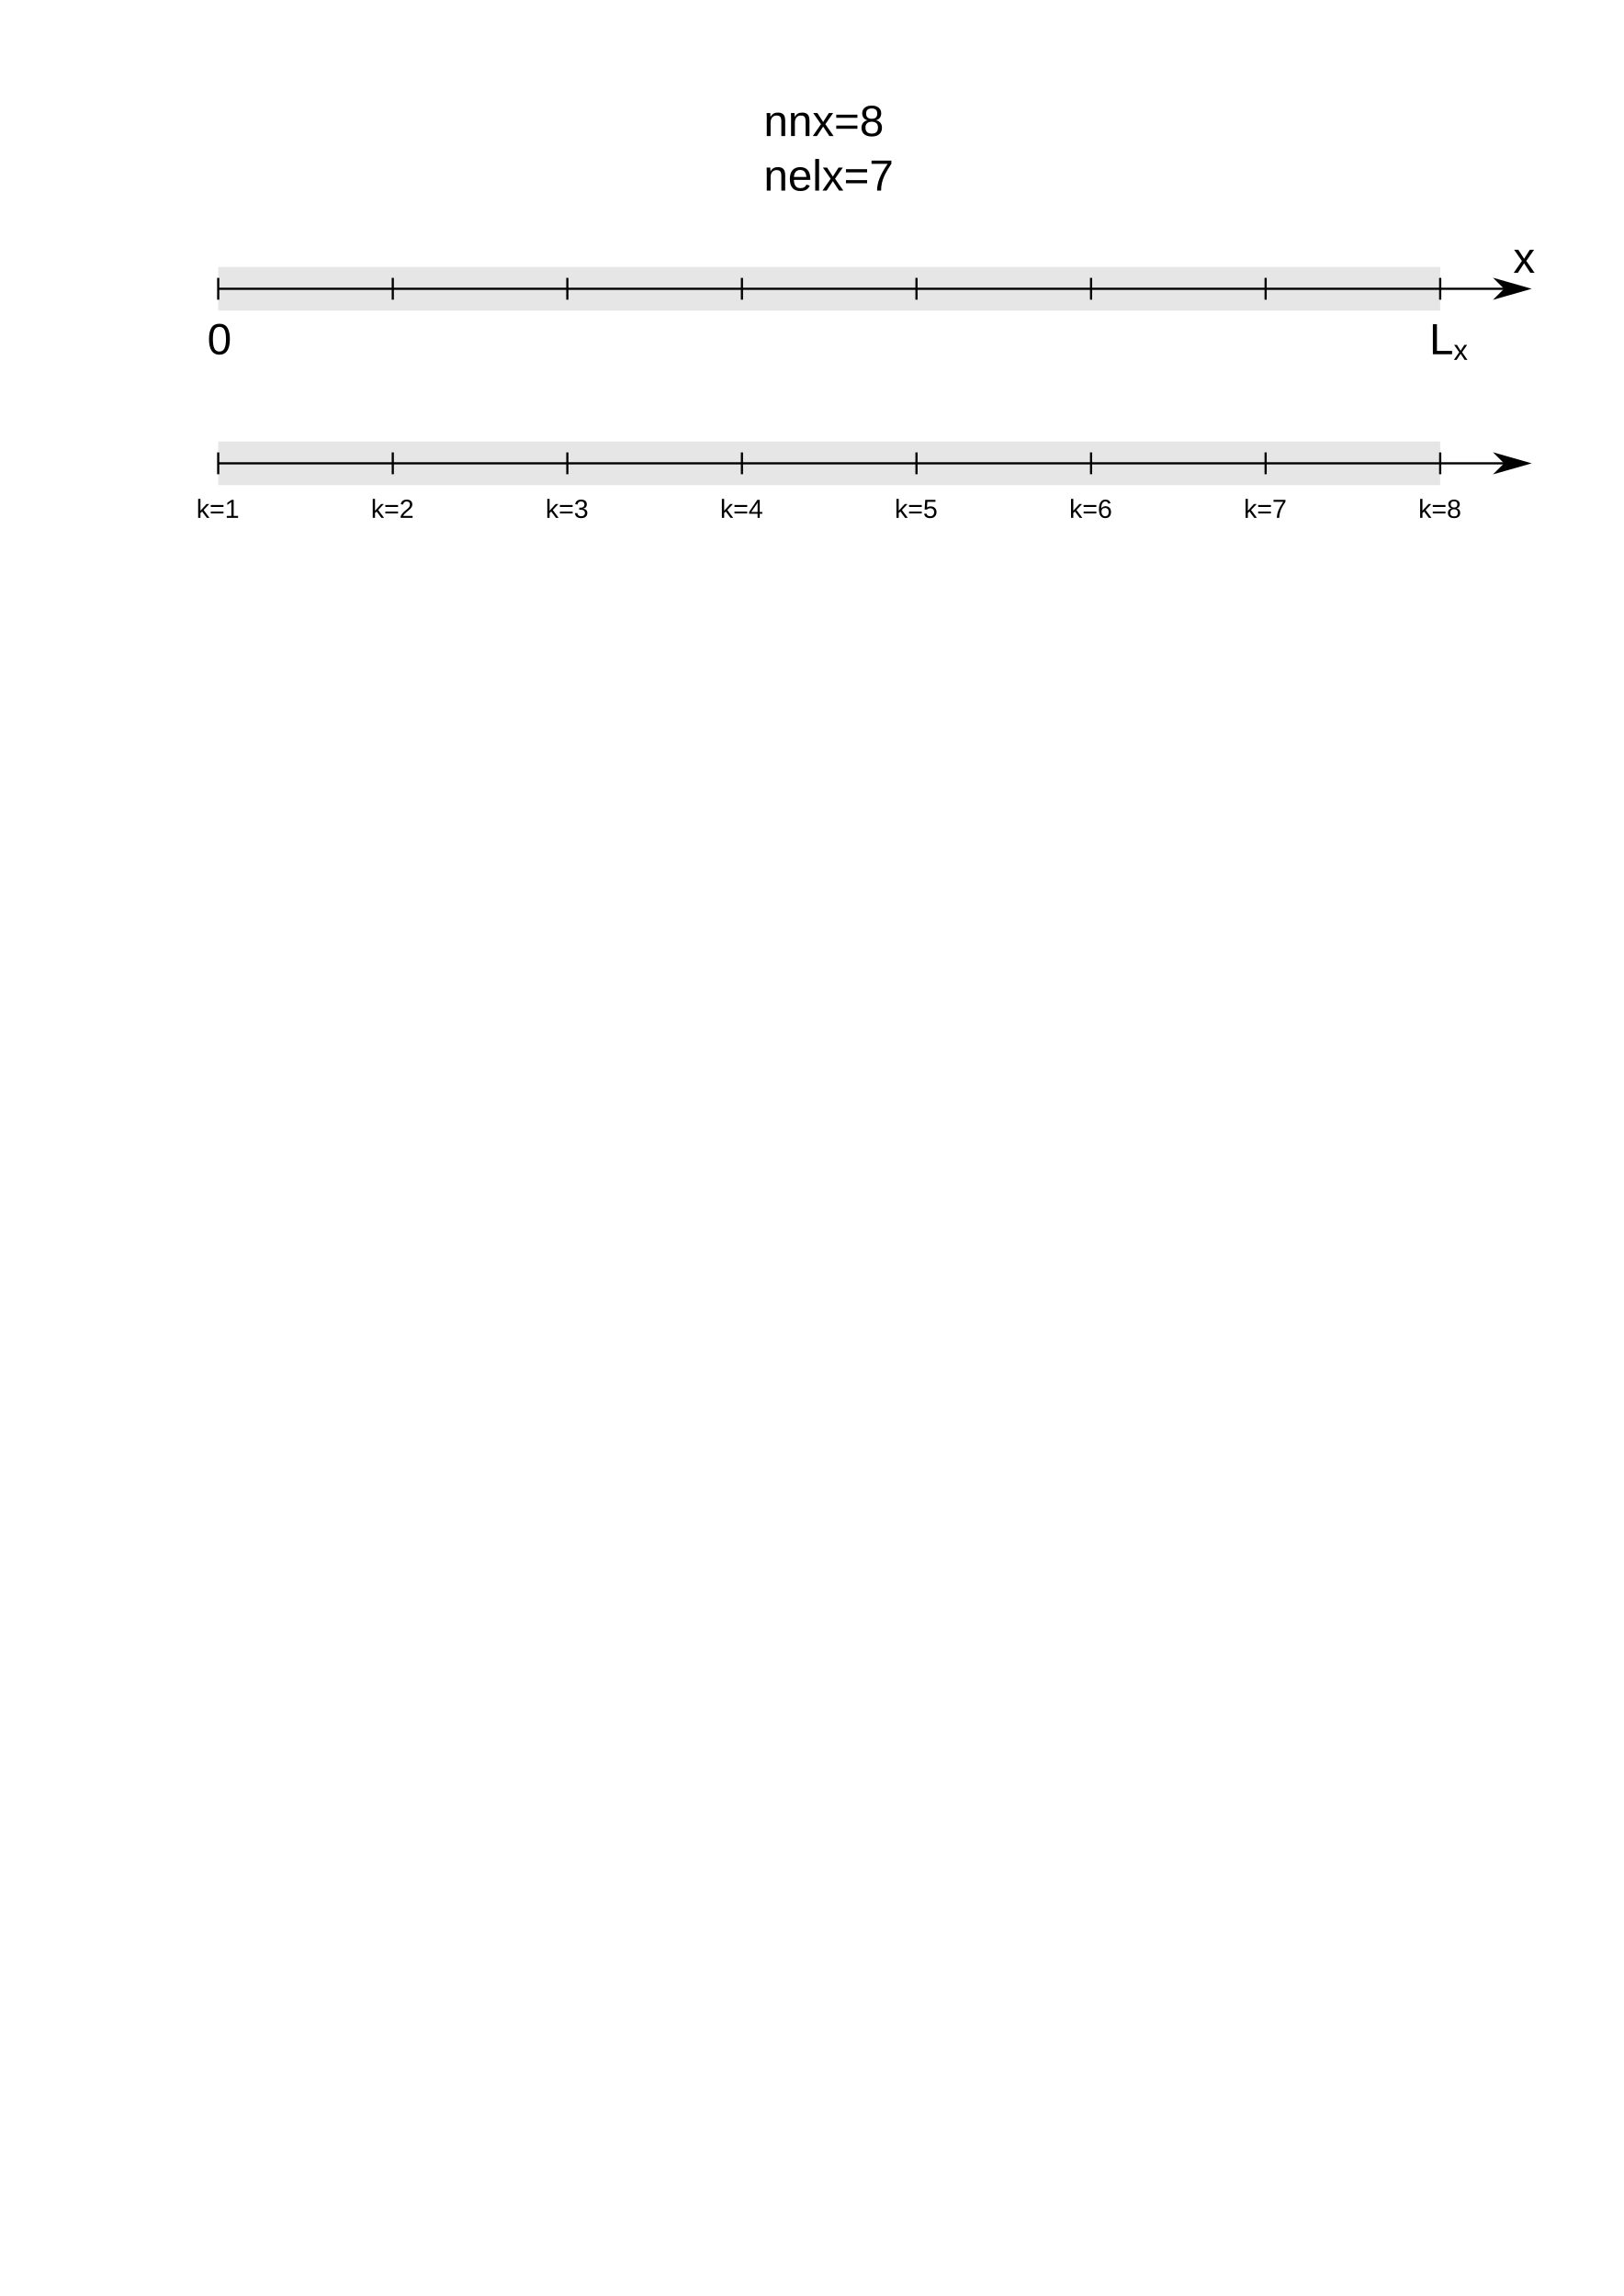
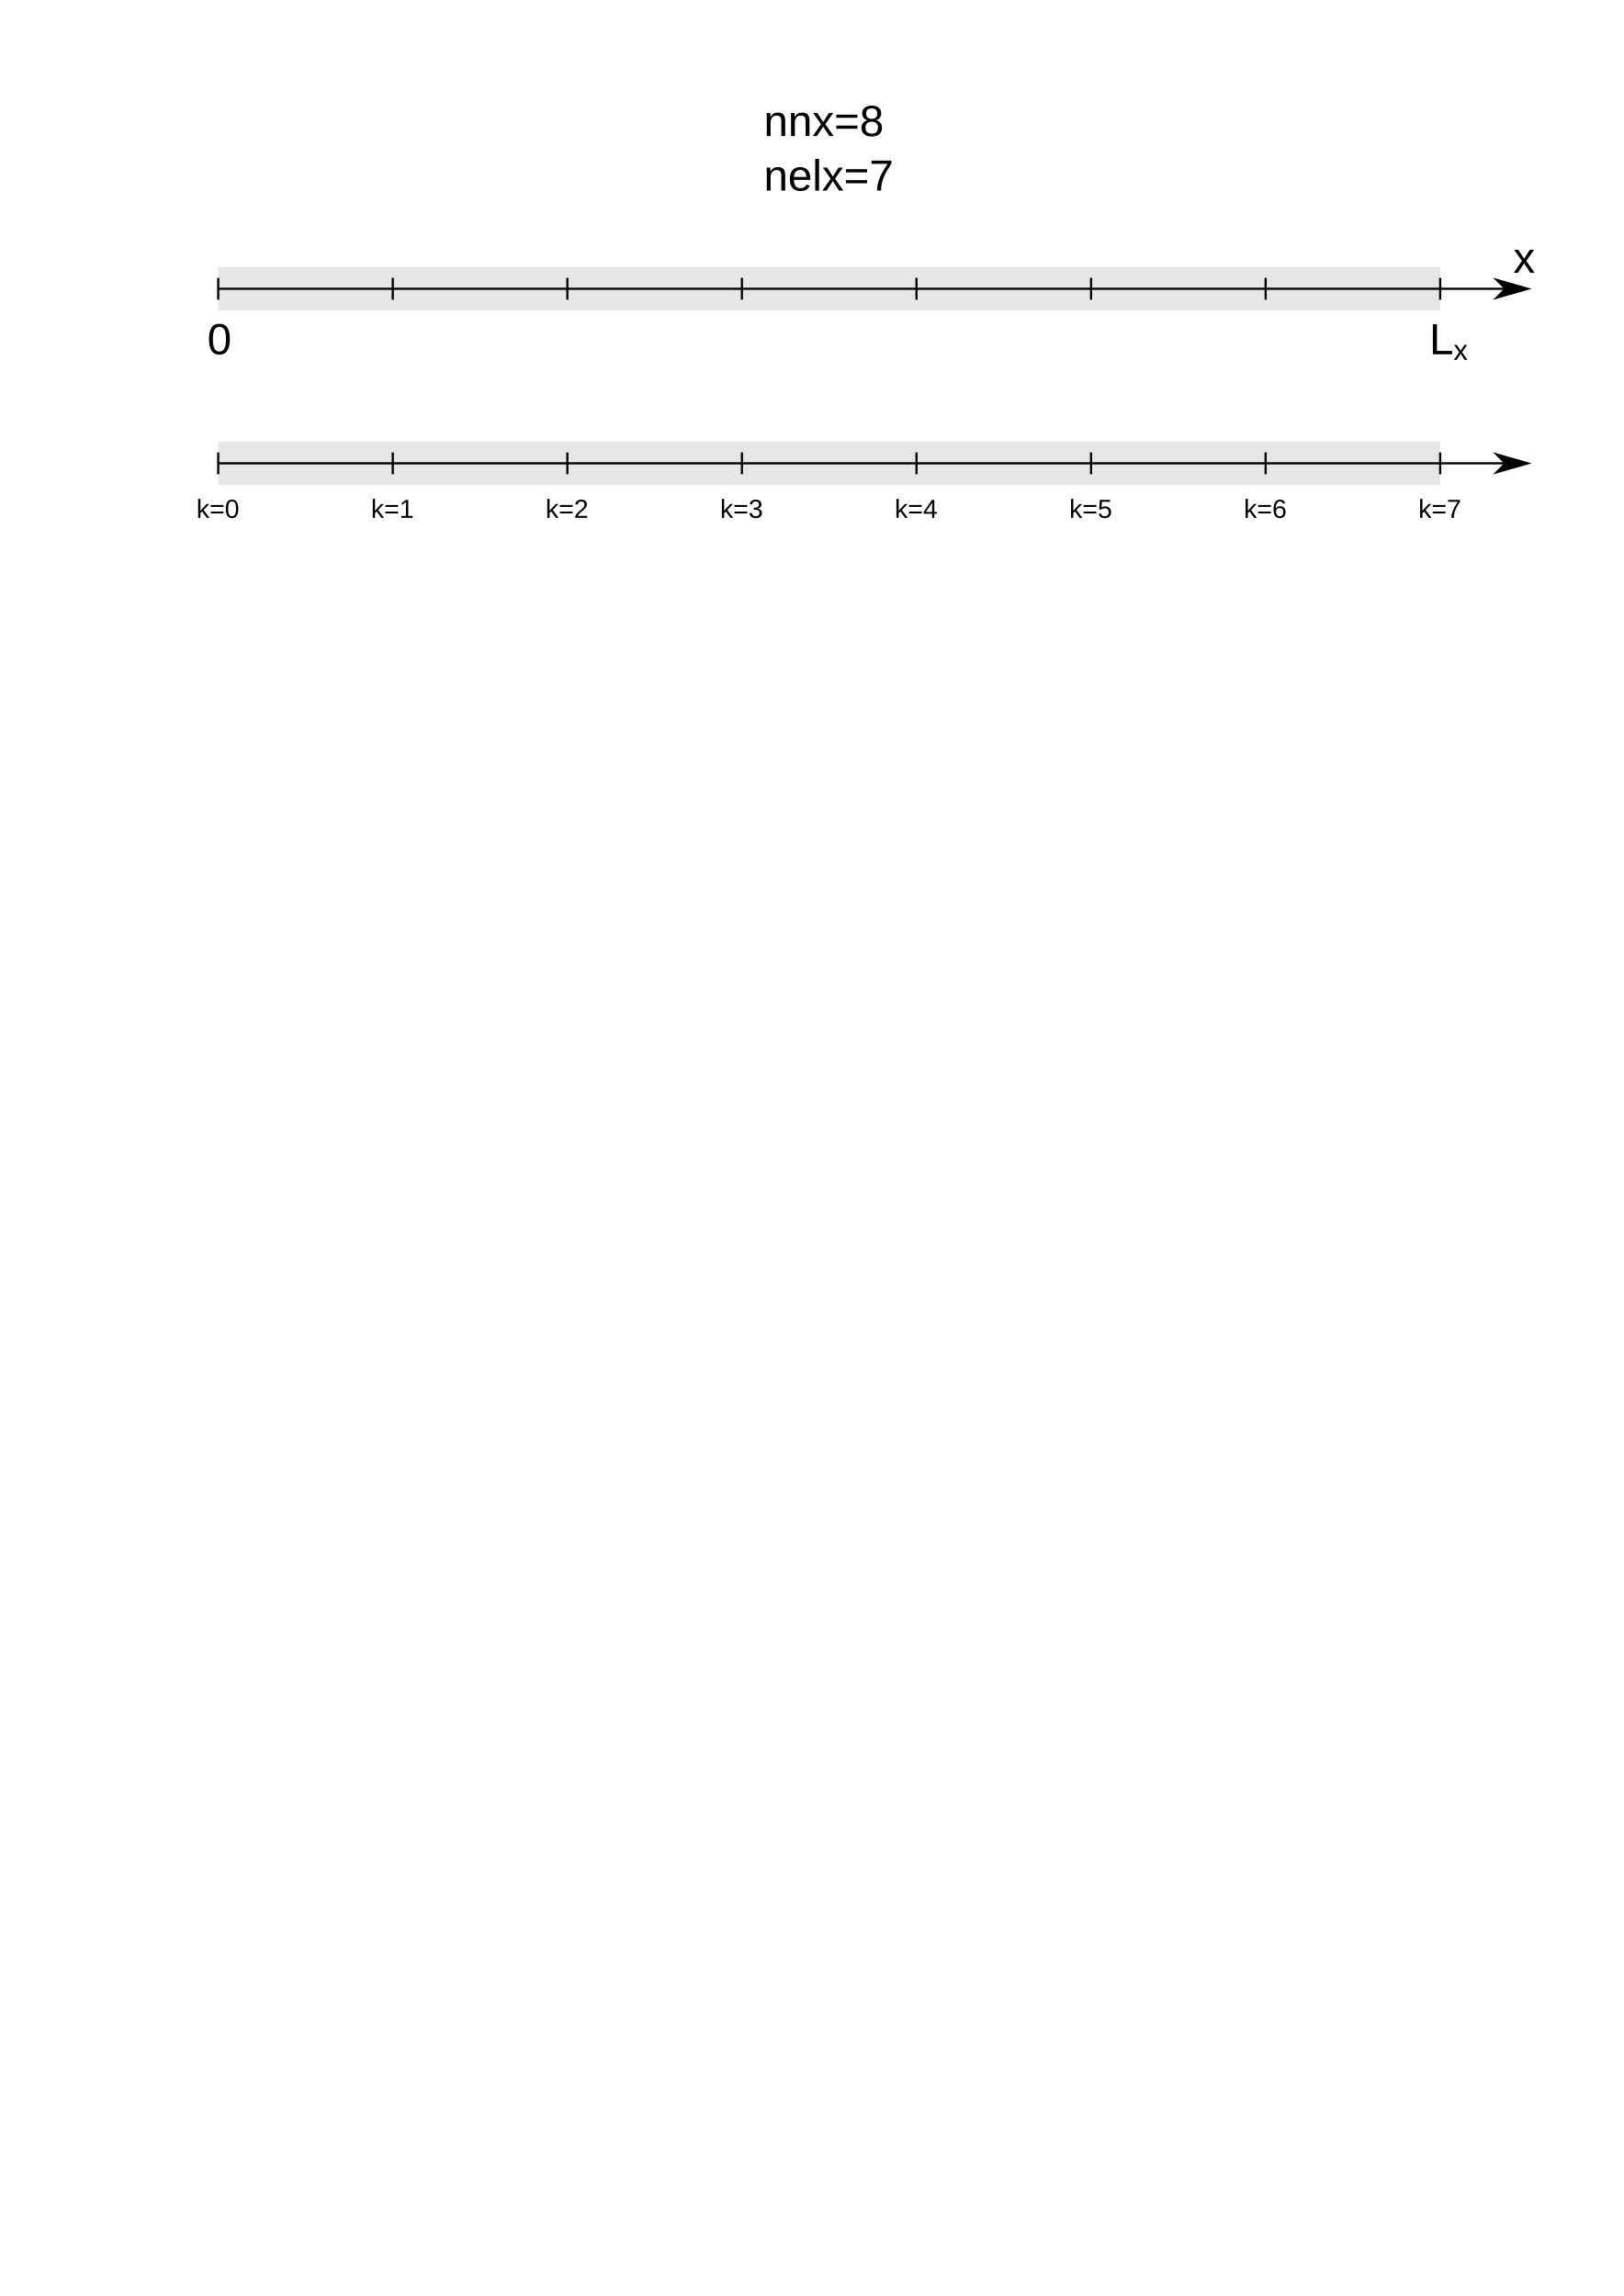
- <svg xmlns="http://www.w3.org/2000/svg" width="744.094" height="1052.362" id="svg2" version="1.1">
+ <svg xmlns="http://www.w3.org/2000/svg" width="793.701" height="1122.52" id="svg2" version="1.1" viewBox="0 0 744.094 1052.362">
  <defs id="defs4">
-     <marker orient="auto" refY="0.0" refX="0.0" id="Arrow1Lend" style="overflow:visible;">
-       <path id="path3812" d="M 0.0,0.0 L 5.0,-5.0 L -12.5,0.0 L 5.0,5.0 L 0.0,0.0 z " style="fill-rule:evenodd;stroke:#000000;stroke-width:1.0pt;marker-start:none;" transform="scale(0.8) rotate(180) translate(12.5,0)" />
+     <marker orient="auto" refY="0" refX="0" id="Arrow1Lend" style="overflow:visible">
+       <path id="path3812" d="M 0,0 5,-5 -12.5,0 5,5 Z" style="fill-rule:evenodd;stroke:#000000;stroke-width:1pt;marker-start:none" transform="matrix(-0.8,0,0,-0.8,-10,0)" />
    </marker>
  </defs>
  <g id="layer1">
    <rect style="opacity:1;fill:#e6e6e6;fill-opacity:1;stroke:none" id="rect2991" width="560" height="20" x="100" y="122.362" />
-     <path style="fill:none;stroke:#000000;stroke-width:1px;stroke-linecap:butt;stroke-linejoin:miter;stroke-opacity:1;marker-end:url(#Arrow1Lend)" d="m 100,132.362 600,0" id="path2987" />
-     <path style="fill:none;stroke:#000000;stroke-width:1px;stroke-linecap:butt;stroke-linejoin:miter;stroke-opacity:1" d="m 100,127.362 0,10" id="path2989" />
-     <path style="fill:none;stroke:#000000;stroke-width:1px;stroke-linecap:butt;stroke-linejoin:miter;stroke-opacity:1" d="m 660,127.362 0,10" id="path3005" />
-     <path style="fill:none;stroke:#000000;stroke-width:1px;stroke-linecap:butt;stroke-linejoin:miter;stroke-opacity:1" d="m 580,127.362 0,10" id="path3007" />
-     <path style="fill:none;stroke:#000000;stroke-width:1px;stroke-linecap:butt;stroke-linejoin:miter;stroke-opacity:1" d="m 500,127.362 0,10" id="path3009" />
-     <path style="fill:none;stroke:#000000;stroke-width:1px;stroke-linecap:butt;stroke-linejoin:miter;stroke-opacity:1" d="m 420,127.362 0,10" id="path3011" />
-     <path style="fill:none;stroke:#000000;stroke-width:1px;stroke-linecap:butt;stroke-linejoin:miter;stroke-opacity:1" d="m 340,127.362 0,10" id="path3013" />
-     <path style="fill:none;stroke:#000000;stroke-width:1px;stroke-linecap:butt;stroke-linejoin:miter;stroke-opacity:1" d="m 260,127.362 0,10" id="path3015" />
-     <path style="fill:none;stroke:#000000;stroke-width:1px;stroke-linecap:butt;stroke-linejoin:miter;stroke-opacity:1" d="m 180,127.362 0,10" id="path3017" />
-     <text xml:space="preserve" style="font-size:20px;font-style:normal;font-variant:normal;font-weight:normal;font-stretch:normal;text-align:start;line-height:125%;letter-spacing:0px;word-spacing:0px;writing-mode:lr-tb;text-anchor:start;fill:#000000;fill-opacity:1;stroke:none;font-family:Arial;-inkscape-font-specification:Arial" x="693.47" y="125.042" id="text4250">
-       <tspan id="tspan4252" x="693.47" y="125.042">x</tspan>
+     <path style="fill:none;stroke:#000000;stroke-width:1px;stroke-linecap:butt;stroke-linejoin:miter;stroke-opacity:1;marker-end:url(#Arrow1Lend)" d="M 100,132.362 H 700" id="path2987" />
+     <path style="fill:none;stroke:#000000;stroke-width:1px;stroke-linecap:butt;stroke-linejoin:miter;stroke-opacity:1" d="m 100,127.362 v 10" id="path2989" />
+     <path style="fill:none;stroke:#000000;stroke-width:1px;stroke-linecap:butt;stroke-linejoin:miter;stroke-opacity:1" d="m 660,127.362 v 10" id="path3005" />
+     <path style="fill:none;stroke:#000000;stroke-width:1px;stroke-linecap:butt;stroke-linejoin:miter;stroke-opacity:1" d="m 580,127.362 v 10" id="path3007" />
+     <path style="fill:none;stroke:#000000;stroke-width:1px;stroke-linecap:butt;stroke-linejoin:miter;stroke-opacity:1" d="m 500,127.362 v 10" id="path3009" />
+     <path style="fill:none;stroke:#000000;stroke-width:1px;stroke-linecap:butt;stroke-linejoin:miter;stroke-opacity:1" d="m 420,127.362 v 10" id="path3011" />
+     <path style="fill:none;stroke:#000000;stroke-width:1px;stroke-linecap:butt;stroke-linejoin:miter;stroke-opacity:1" d="m 340,127.362 v 10" id="path3013" />
+     <path style="fill:none;stroke:#000000;stroke-width:1px;stroke-linecap:butt;stroke-linejoin:miter;stroke-opacity:1" d="m 260,127.362 v 10" id="path3015" />
+     <path style="fill:none;stroke:#000000;stroke-width:1px;stroke-linecap:butt;stroke-linejoin:miter;stroke-opacity:1" d="m 180,127.362 v 10" id="path3017" />
+     <text xml:space="preserve" style="font-style:normal;font-variant:normal;font-weight:normal;font-stretch:normal;line-height:0%;font-family:Arial;-inkscape-font-specification:Arial;text-align:start;letter-spacing:0px;word-spacing:0px;writing-mode:lr-tb;text-anchor:start;fill:#000000;fill-opacity:1;stroke:none" x="693.47" y="125.042" id="text4250">
+       <tspan id="tspan4252" x="693.47" y="125.042" style="font-size:20px;line-height:1.25">x</tspan>
    </text>
-     <text xml:space="preserve" style="font-size:20px;font-style:normal;font-variant:normal;font-weight:normal;font-stretch:normal;text-align:start;line-height:125%;letter-spacing:0px;word-spacing:0px;writing-mode:lr-tb;text-anchor:start;fill:#000000;fill-opacity:1;stroke:none;font-family:Arial;-inkscape-font-specification:Arial" x="95" y="162.362" id="text4254">
-       <tspan id="tspan4256" x="95" y="162.362">0</tspan>
+     <text xml:space="preserve" style="font-style:normal;font-variant:normal;font-weight:normal;font-stretch:normal;line-height:0%;font-family:Arial;-inkscape-font-specification:Arial;text-align:start;letter-spacing:0px;word-spacing:0px;writing-mode:lr-tb;text-anchor:start;fill:#000000;fill-opacity:1;stroke:none" x="95" y="162.362" id="text4254">
+       <tspan id="tspan4256" x="95" y="162.362" style="font-size:20px;line-height:1.25">0</tspan>
    </text>
-     <text xml:space="preserve" style="font-size:20px;font-style:normal;font-variant:normal;font-weight:normal;font-stretch:normal;text-align:start;line-height:125%;letter-spacing:0px;word-spacing:0px;writing-mode:lr-tb;text-anchor:start;fill:#000000;fill-opacity:1;stroke:none;font-family:Arial;-inkscape-font-specification:Arial" x="655" y="162.362" id="text4258">
-       <tspan id="tspan4260" x="655" y="162.362">L<tspan style="font-size:65.001%;baseline-shift:sub" id="tspan4262">x</tspan>
+     <text xml:space="preserve" style="font-style:normal;font-variant:normal;font-weight:normal;font-stretch:normal;line-height:0%;font-family:Arial;-inkscape-font-specification:Arial;text-align:start;letter-spacing:0px;word-spacing:0px;writing-mode:lr-tb;text-anchor:start;fill:#000000;fill-opacity:1;stroke:none" x="655" y="162.362" id="text4258">
+       <tspan id="tspan4260" x="655" y="162.362" style="font-size:20px;line-height:1.25">L<tspan style="font-size:65.001%;baseline-shift:sub" id="tspan4262">x</tspan>
      </tspan>
    </text>
-     <text xml:space="preserve" style="font-size:20px;font-style:normal;font-variant:normal;font-weight:normal;font-stretch:normal;text-align:start;line-height:125%;letter-spacing:0px;word-spacing:0px;writing-mode:lr-tb;text-anchor:start;fill:#000000;fill-opacity:1;stroke:none;font-family:Arial;-inkscape-font-specification:Arial" x="350" y="62.362" id="text4264">
-       <tspan id="tspan4266" x="350" y="62.362">nnx=8</tspan>
-       <tspan x="350" y="87.362" id="tspan4268">nelx=7</tspan>
+     <text xml:space="preserve" style="font-style:normal;font-variant:normal;font-weight:normal;font-stretch:normal;line-height:0%;font-family:Arial;-inkscape-font-specification:Arial;text-align:start;letter-spacing:0px;word-spacing:0px;writing-mode:lr-tb;text-anchor:start;fill:#000000;fill-opacity:1;stroke:none" x="350" y="62.362" id="text4264">
+       <tspan id="tspan4266" x="350" y="62.362" style="font-size:20px;line-height:1.25">nnx=8</tspan>
+       <tspan x="350" y="87.362" id="tspan4268" style="font-size:20px;line-height:1.25">nelx=7</tspan>
    </text>
    <rect y="202.362" x="100" height="20" width="560" id="rect4270" style="fill:#e6e6e6;fill-opacity:1;stroke:none" />
-     <path id="path4272" d="m 100,212.362 600,0" style="fill:none;stroke:#000000;stroke-width:1px;stroke-linecap:butt;stroke-linejoin:miter;stroke-opacity:1;marker-end:url(#Arrow1Lend)" />
-     <path id="path4274" d="m 100,207.362 0,10" style="fill:none;stroke:#000000;stroke-width:1px;stroke-linecap:butt;stroke-linejoin:miter;stroke-opacity:1" />
-     <path id="path4276" d="m 660,207.362 0,10" style="fill:none;stroke:#000000;stroke-width:1px;stroke-linecap:butt;stroke-linejoin:miter;stroke-opacity:1" />
-     <path id="path4278" d="m 580,207.362 0,10" style="fill:none;stroke:#000000;stroke-width:1px;stroke-linecap:butt;stroke-linejoin:miter;stroke-opacity:1" />
-     <path id="path4280" d="m 500,207.362 0,10" style="fill:none;stroke:#000000;stroke-width:1px;stroke-linecap:butt;stroke-linejoin:miter;stroke-opacity:1" />
-     <path id="path4282" d="m 420,207.362 0,10" style="fill:none;stroke:#000000;stroke-width:1px;stroke-linecap:butt;stroke-linejoin:miter;stroke-opacity:1" />
-     <path id="path4284" d="m 340,207.362 0,10" style="fill:none;stroke:#000000;stroke-width:1px;stroke-linecap:butt;stroke-linejoin:miter;stroke-opacity:1" />
-     <path id="path4286" d="m 260,207.362 0,10" style="fill:none;stroke:#000000;stroke-width:1px;stroke-linecap:butt;stroke-linejoin:miter;stroke-opacity:1" />
-     <path id="path4288" d="m 180,207.362 0,10" style="fill:none;stroke:#000000;stroke-width:1px;stroke-linecap:butt;stroke-linejoin:miter;stroke-opacity:1" />
-     <text xml:space="preserve" style="font-size:12px;font-style:normal;font-variant:normal;font-weight:normal;font-stretch:normal;text-align:start;line-height:125%;letter-spacing:0px;word-spacing:0px;writing-mode:lr-tb;text-anchor:start;fill:#000000;fill-opacity:1;stroke:none;font-family:Arial;-inkscape-font-specification:Arial" x="90" y="237.362" id="text4304">
-       <tspan id="tspan4306" x="90" y="237.362">k=1</tspan>
+     <path id="path4272" d="M 100,212.362 H 700" style="fill:none;stroke:#000000;stroke-width:1px;stroke-linecap:butt;stroke-linejoin:miter;stroke-opacity:1;marker-end:url(#Arrow1Lend)" />
+     <path id="path4274" d="m 100,207.362 v 10" style="fill:none;stroke:#000000;stroke-width:1px;stroke-linecap:butt;stroke-linejoin:miter;stroke-opacity:1" />
+     <path id="path4276" d="m 660,207.362 v 10" style="fill:none;stroke:#000000;stroke-width:1px;stroke-linecap:butt;stroke-linejoin:miter;stroke-opacity:1" />
+     <path id="path4278" d="m 580,207.362 v 10" style="fill:none;stroke:#000000;stroke-width:1px;stroke-linecap:butt;stroke-linejoin:miter;stroke-opacity:1" />
+     <path id="path4280" d="m 500,207.362 v 10" style="fill:none;stroke:#000000;stroke-width:1px;stroke-linecap:butt;stroke-linejoin:miter;stroke-opacity:1" />
+     <path id="path4282" d="m 420,207.362 v 10" style="fill:none;stroke:#000000;stroke-width:1px;stroke-linecap:butt;stroke-linejoin:miter;stroke-opacity:1" />
+     <path id="path4284" d="m 340,207.362 v 10" style="fill:none;stroke:#000000;stroke-width:1px;stroke-linecap:butt;stroke-linejoin:miter;stroke-opacity:1" />
+     <path id="path4286" d="m 260,207.362 v 10" style="fill:none;stroke:#000000;stroke-width:1px;stroke-linecap:butt;stroke-linejoin:miter;stroke-opacity:1" />
+     <path id="path4288" d="m 180,207.362 v 10" style="fill:none;stroke:#000000;stroke-width:1px;stroke-linecap:butt;stroke-linejoin:miter;stroke-opacity:1" />
+     <text xml:space="preserve" style="font-style:normal;font-variant:normal;font-weight:normal;font-stretch:normal;line-height:0%;font-family:Arial;-inkscape-font-specification:Arial;text-align:start;letter-spacing:0px;word-spacing:0px;writing-mode:lr-tb;text-anchor:start;fill:#000000;fill-opacity:1;stroke:none" x="90" y="237.362" id="text4304">
+       <tspan id="tspan4306" x="90" y="237.362" style="font-size:12px;line-height:1.25">k=0</tspan>
    </text>
-     <text id="text4308" y="237.362" x="170" style="font-size:12px;font-style:normal;font-variant:normal;font-weight:normal;font-stretch:normal;text-align:start;line-height:125%;letter-spacing:0px;word-spacing:0px;writing-mode:lr-tb;text-anchor:start;fill:#000000;fill-opacity:1;stroke:none;font-family:Arial;-inkscape-font-specification:Arial" xml:space="preserve">
-       <tspan y="237.362" x="170" id="tspan4310">k=2</tspan>
+     <text id="text4308" y="237.362" x="170" style="font-style:normal;font-variant:normal;font-weight:normal;font-stretch:normal;line-height:0%;font-family:Arial;-inkscape-font-specification:Arial;text-align:start;letter-spacing:0px;word-spacing:0px;writing-mode:lr-tb;text-anchor:start;fill:#000000;fill-opacity:1;stroke:none" xml:space="preserve">
+       <tspan y="237.362" x="170" id="tspan4310" style="font-size:12px;line-height:1.25">k=1</tspan>
    </text>
-     <text xml:space="preserve" style="font-size:12px;font-style:normal;font-variant:normal;font-weight:normal;font-stretch:normal;text-align:start;line-height:125%;letter-spacing:0px;word-spacing:0px;writing-mode:lr-tb;text-anchor:start;fill:#000000;fill-opacity:1;stroke:none;font-family:Arial;-inkscape-font-specification:Arial" x="250" y="237.362" id="text4312">
-       <tspan id="tspan4314" x="250" y="237.362">k=3</tspan>
+     <text xml:space="preserve" style="font-style:normal;font-variant:normal;font-weight:normal;font-stretch:normal;line-height:0%;font-family:Arial;-inkscape-font-specification:Arial;text-align:start;letter-spacing:0px;word-spacing:0px;writing-mode:lr-tb;text-anchor:start;fill:#000000;fill-opacity:1;stroke:none" x="250" y="237.362" id="text4312">
+       <tspan id="tspan4314" x="250" y="237.362" style="font-size:12px;line-height:1.25">k=2</tspan>
    </text>
-     <text id="text4316" y="237.362" x="330" style="font-size:12px;font-style:normal;font-variant:normal;font-weight:normal;font-stretch:normal;text-align:start;line-height:125%;letter-spacing:0px;word-spacing:0px;writing-mode:lr-tb;text-anchor:start;fill:#000000;fill-opacity:1;stroke:none;font-family:Arial;-inkscape-font-specification:Arial" xml:space="preserve">
-       <tspan y="237.362" x="330" id="tspan4318">k=4</tspan>
+     <text id="text4316" y="237.362" x="330" style="font-style:normal;font-variant:normal;font-weight:normal;font-stretch:normal;line-height:0%;font-family:Arial;-inkscape-font-specification:Arial;text-align:start;letter-spacing:0px;word-spacing:0px;writing-mode:lr-tb;text-anchor:start;fill:#000000;fill-opacity:1;stroke:none" xml:space="preserve">
+       <tspan y="237.362" x="330" id="tspan4318" style="font-size:12px;line-height:1.25">k=3</tspan>
    </text>
-     <text xml:space="preserve" style="font-size:12px;font-style:normal;font-variant:normal;font-weight:normal;font-stretch:normal;text-align:start;line-height:125%;letter-spacing:0px;word-spacing:0px;writing-mode:lr-tb;text-anchor:start;fill:#000000;fill-opacity:1;stroke:none;font-family:Arial;-inkscape-font-specification:Arial" x="410" y="237.362" id="text4320">
-       <tspan id="tspan4322" x="410" y="237.362">k=5</tspan>
+     <text xml:space="preserve" style="font-style:normal;font-variant:normal;font-weight:normal;font-stretch:normal;line-height:0%;font-family:Arial;-inkscape-font-specification:Arial;text-align:start;letter-spacing:0px;word-spacing:0px;writing-mode:lr-tb;text-anchor:start;fill:#000000;fill-opacity:1;stroke:none" x="410" y="237.362" id="text4320">
+       <tspan id="tspan4322" x="410" y="237.362" style="font-size:12px;line-height:1.25">k=4</tspan>
    </text>
-     <text id="text4324" y="237.362" x="490" style="font-size:12px;font-style:normal;font-variant:normal;font-weight:normal;font-stretch:normal;text-align:start;line-height:125%;letter-spacing:0px;word-spacing:0px;writing-mode:lr-tb;text-anchor:start;fill:#000000;fill-opacity:1;stroke:none;font-family:Arial;-inkscape-font-specification:Arial" xml:space="preserve">
-       <tspan y="237.362" x="490" id="tspan4326">k=6</tspan>
+     <text id="text4324" y="237.362" x="490" style="font-style:normal;font-variant:normal;font-weight:normal;font-stretch:normal;line-height:0%;font-family:Arial;-inkscape-font-specification:Arial;text-align:start;letter-spacing:0px;word-spacing:0px;writing-mode:lr-tb;text-anchor:start;fill:#000000;fill-opacity:1;stroke:none" xml:space="preserve">
+       <tspan y="237.362" x="490" id="tspan4326" style="font-size:12px;line-height:1.25">k=5</tspan>
    </text>
-     <text xml:space="preserve" style="font-size:12px;font-style:normal;font-variant:normal;font-weight:normal;font-stretch:normal;text-align:start;line-height:125%;letter-spacing:0px;word-spacing:0px;writing-mode:lr-tb;text-anchor:start;fill:#000000;fill-opacity:1;stroke:none;font-family:Arial;-inkscape-font-specification:Arial" x="570" y="237.362" id="text4328">
-       <tspan id="tspan4330" x="570" y="237.362">k=7</tspan>
+     <text xml:space="preserve" style="font-style:normal;font-variant:normal;font-weight:normal;font-stretch:normal;line-height:0%;font-family:Arial;-inkscape-font-specification:Arial;text-align:start;letter-spacing:0px;word-spacing:0px;writing-mode:lr-tb;text-anchor:start;fill:#000000;fill-opacity:1;stroke:none" x="570" y="237.362" id="text4328">
+       <tspan id="tspan4330" x="570" y="237.362" style="font-size:12px;line-height:1.25">k=6</tspan>
    </text>
-     <text id="text4332" y="237.362" x="650" style="font-size:12px;font-style:normal;font-variant:normal;font-weight:normal;font-stretch:normal;text-align:start;line-height:125%;letter-spacing:0px;word-spacing:0px;writing-mode:lr-tb;text-anchor:start;fill:#000000;fill-opacity:1;stroke:none;font-family:Arial;-inkscape-font-specification:Arial" xml:space="preserve">
-       <tspan y="237.362" x="650" id="tspan4334">k=8</tspan>
+     <text id="text4332" y="237.362" x="650" style="font-style:normal;font-variant:normal;font-weight:normal;font-stretch:normal;line-height:0%;font-family:Arial;-inkscape-font-specification:Arial;text-align:start;letter-spacing:0px;word-spacing:0px;writing-mode:lr-tb;text-anchor:start;fill:#000000;fill-opacity:1;stroke:none" xml:space="preserve">
+       <tspan y="237.362" x="650" id="tspan4334" style="font-size:12px;line-height:1.25">k=7</tspan>
    </text>
  </g>
</svg>
